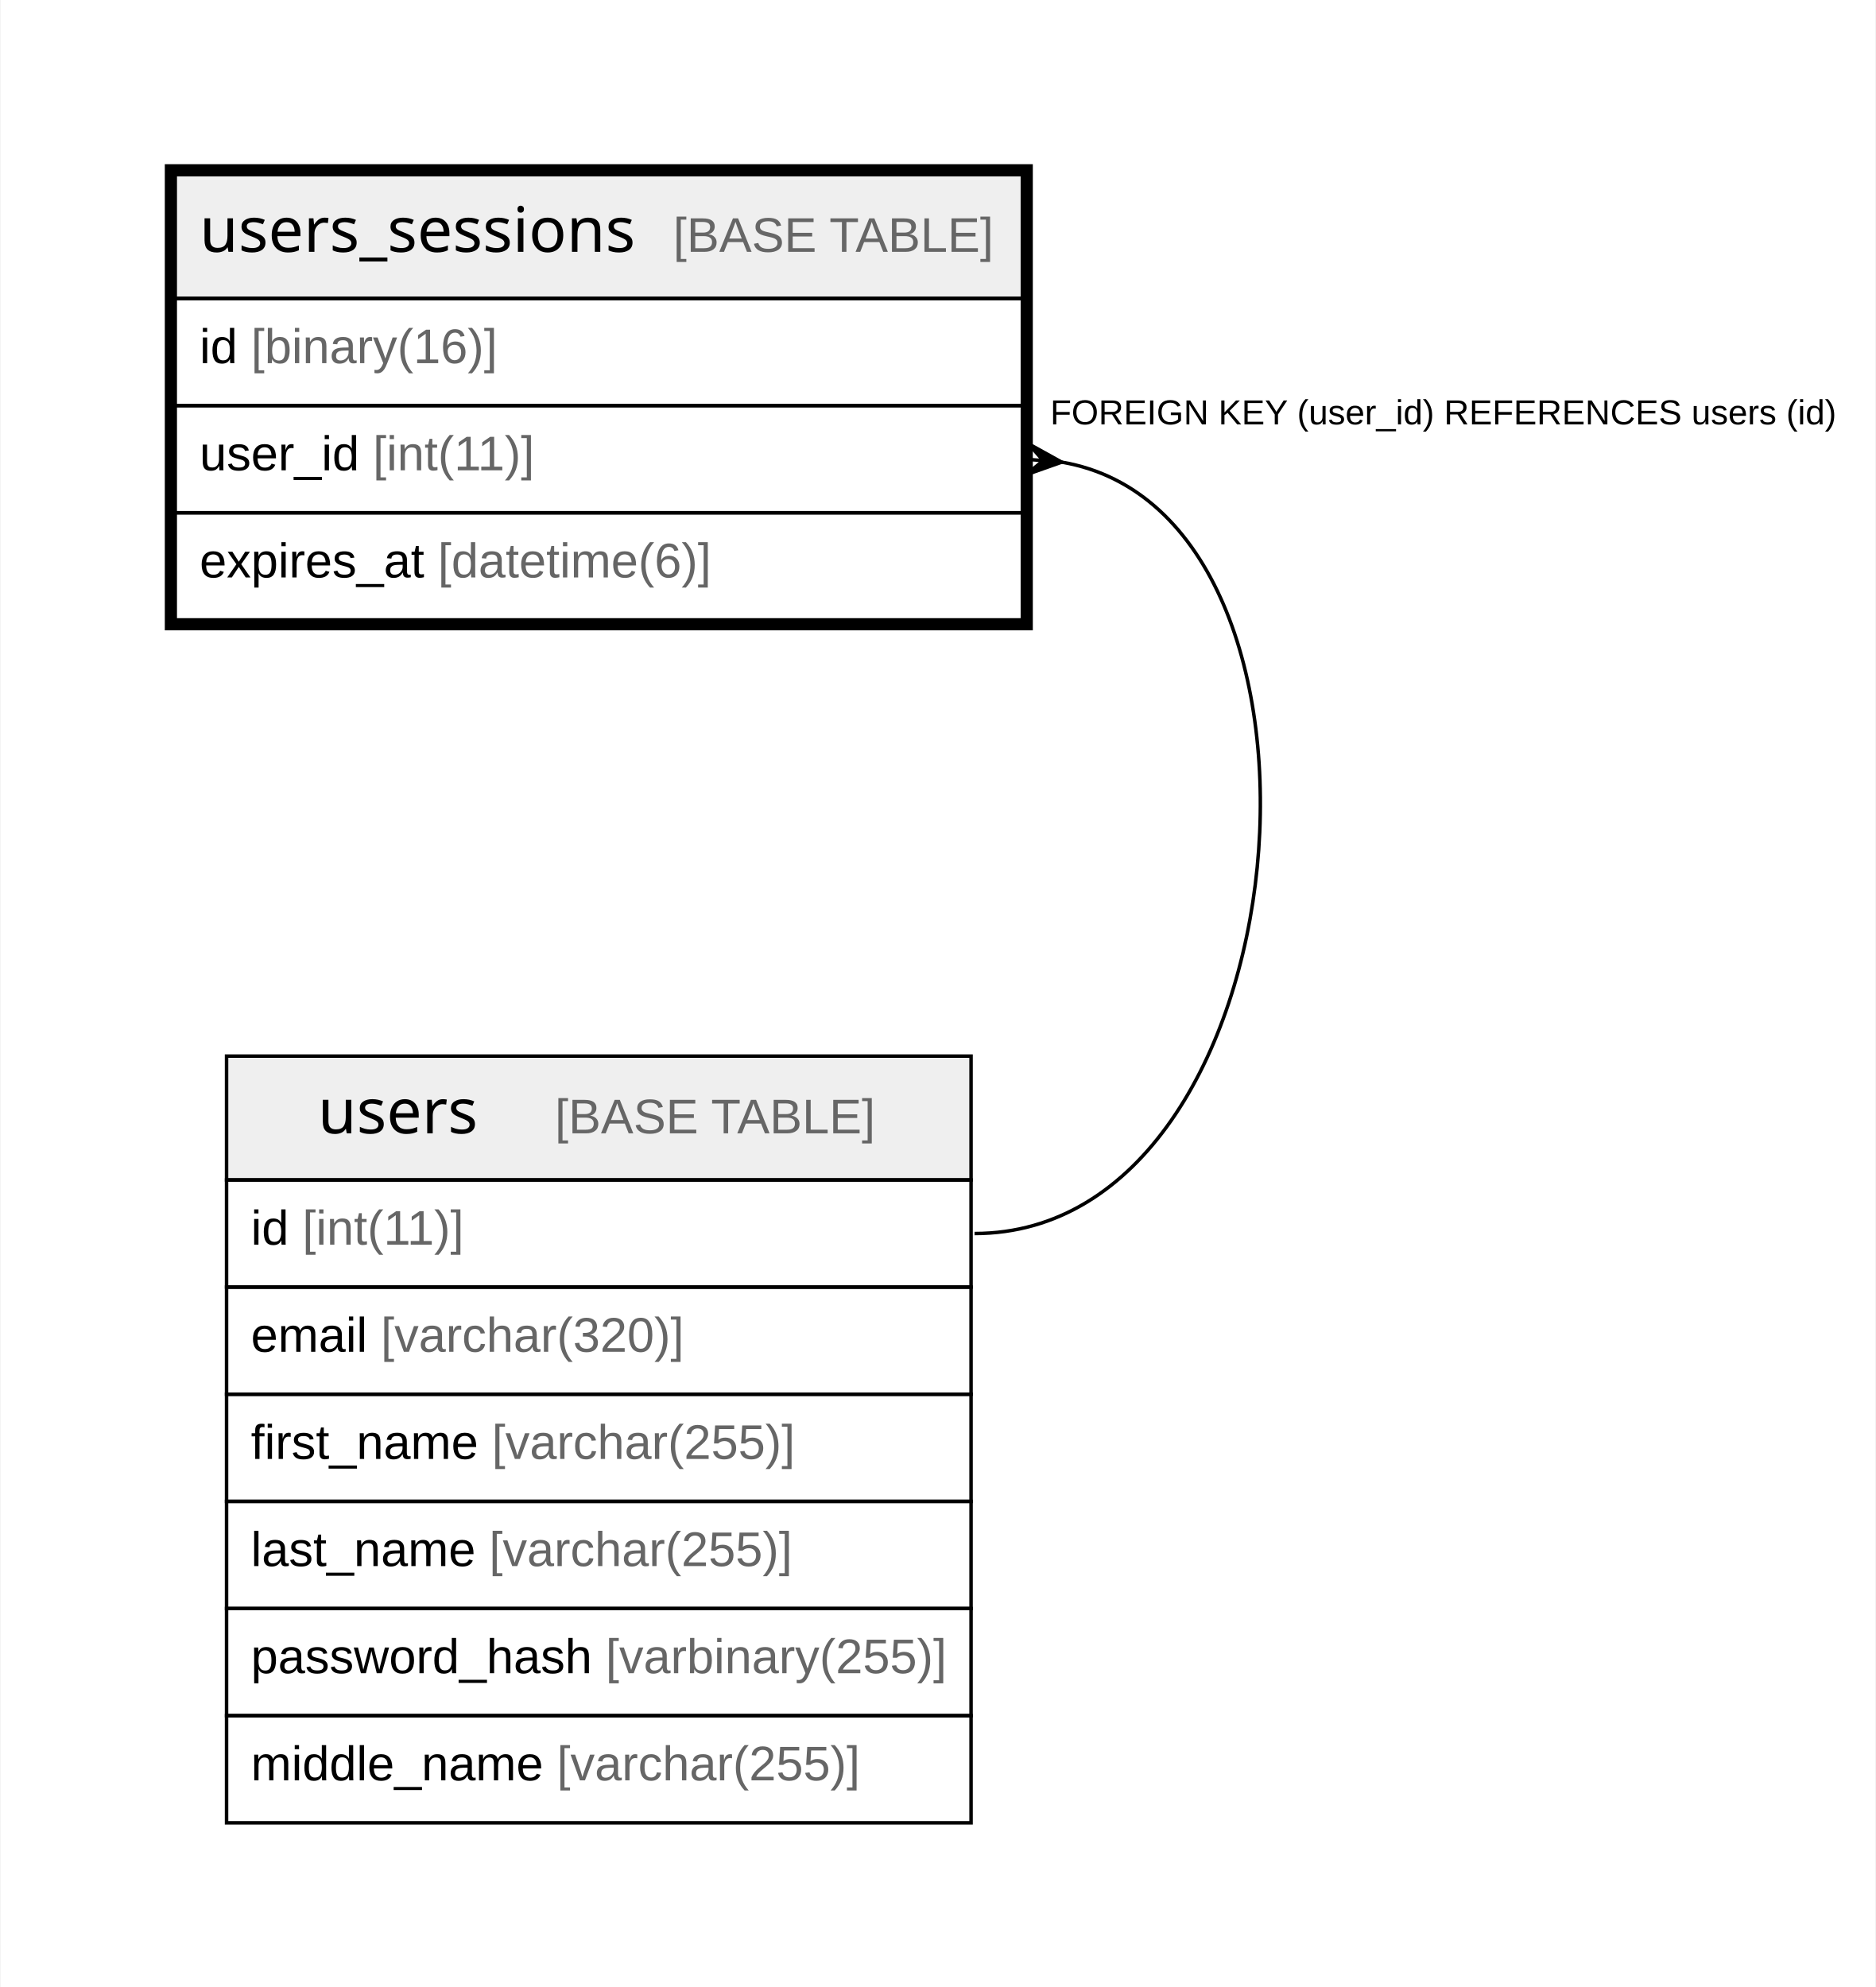
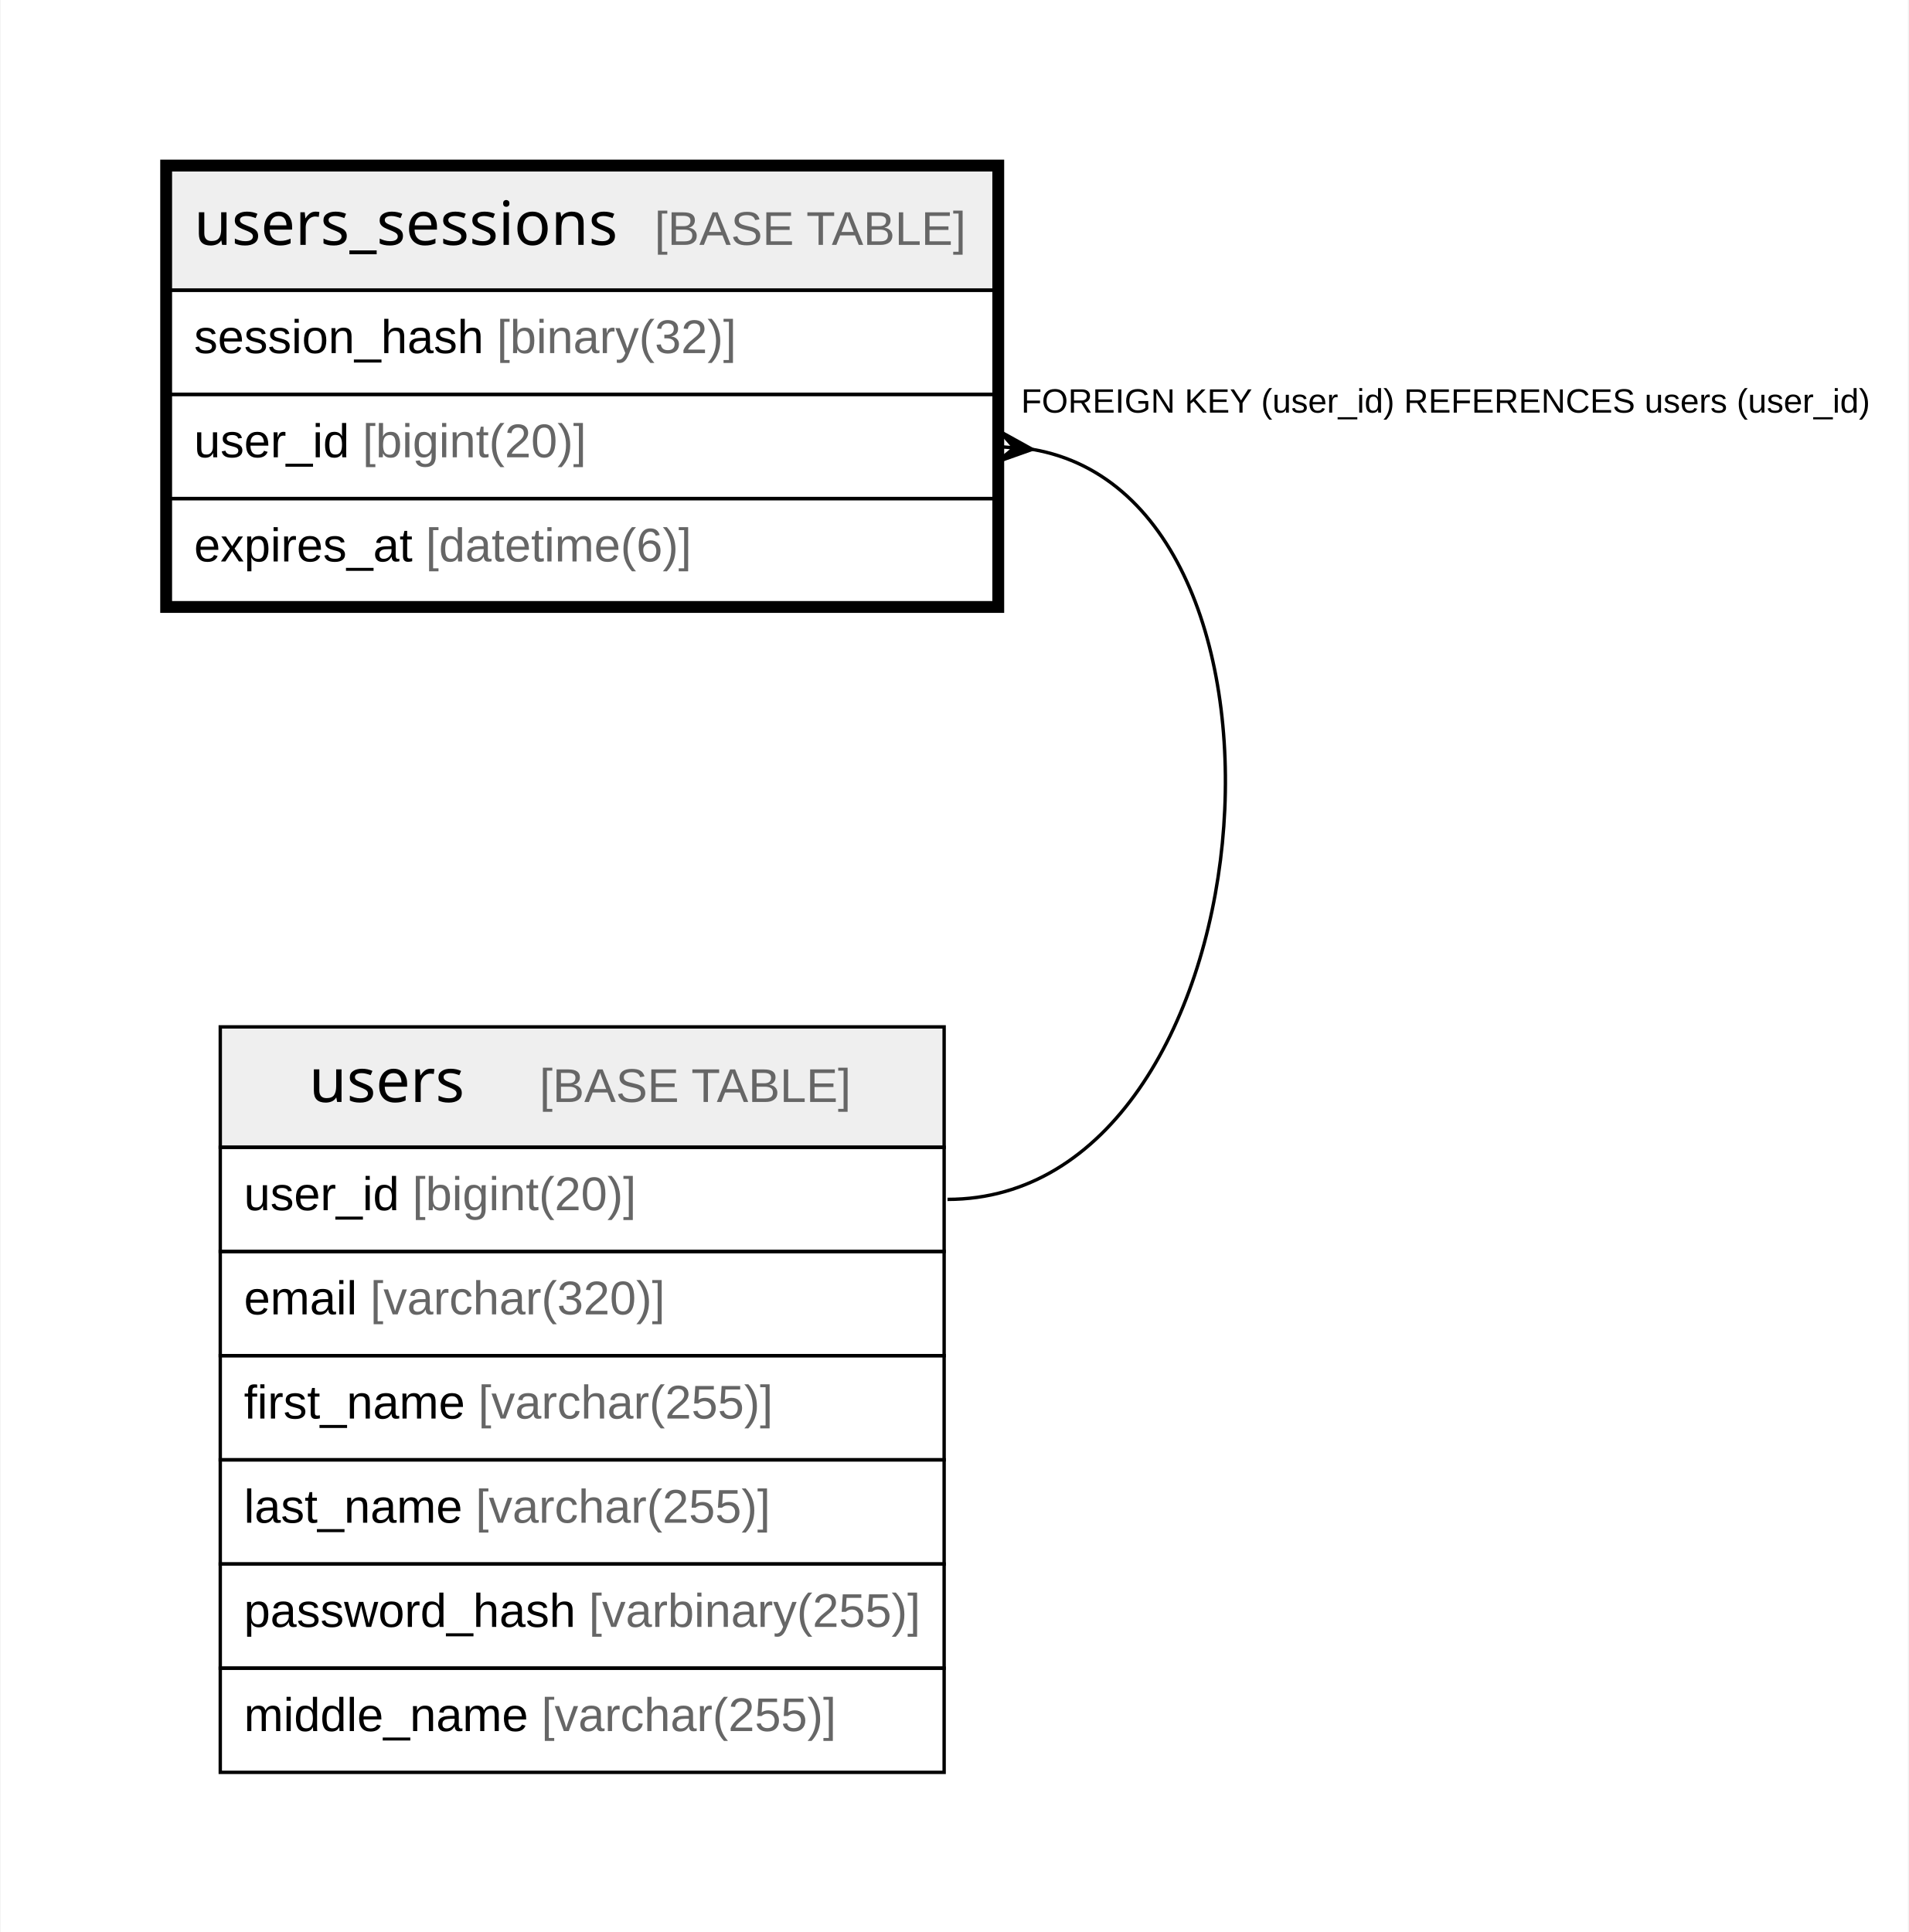
- <svg xmlns="http://www.w3.org/2000/svg" width="539pt" height="571pt" viewBox="0.00 0.00 538.85 571.20">
+ <svg xmlns="http://www.w3.org/2000/svg" width="564pt" height="571pt" viewBox="0.00 0.00 563.86 571.20">
  <g id="graph0" class="graph" transform="scale(1 1) rotate(0) translate(4 567.2)">
-     <polygon fill="white" stroke="none" points="-4,4 -4,-567.2 534.85,-567.2 534.85,4 -4,4" />
+     <polygon fill="white" stroke="none" points="-4,4 -4,-567.2 559.86,-567.2 559.86,4 -4,4" />
    <g id="node1" class="node">
      <polygon fill="#efefef" stroke="none" points="46.2,-481.4 46.2,-517 289.69,-517 289.69,-481.4 46.2,-481.4" />
      <polygon fill="none" stroke="black" points="46.2,-481.4 46.2,-517 289.69,-517 289.69,-481.4 46.2,-481.4" />
      <text text-anchor="start" x="53.2" y="-494.8" font-family="Arial Bold" font-size="18.00">users_sessions</text>
      <text text-anchor="start" x="158.2" y="-494.8" font-family="Arial" font-size="14.00">    </text>
      <text text-anchor="start" x="189.32" y="-494.8" font-family="Arial" font-size="14.00" fill="#666666">[BASE TABLE]</text>
      <polygon fill="none" stroke="black" points="46.2,-450.6 46.2,-481.4 289.69,-481.4 289.69,-450.6 46.2,-450.6" />
-       <text text-anchor="start" x="53.2" y="-462.8" font-family="Arial" font-size="14.00">id </text>
-       <text text-anchor="start" x="67.99" y="-462.8" font-family="Arial" font-size="14.00" fill="#666666">[binary(16)]</text>
+       <text text-anchor="start" x="53.2" y="-462.8" font-family="Arial" font-size="14.00">session_hash </text>
+       <text text-anchor="start" x="142.7" y="-462.8" font-family="Arial" font-size="14.00" fill="#666666">[binary(32)]</text>
      <polygon fill="none" stroke="black" points="46.2,-419.8 46.2,-450.6 289.69,-450.6 289.69,-419.8 46.2,-419.8" />
      <text text-anchor="start" x="53.2" y="-432" font-family="Arial" font-size="14.00">user_id </text>
-       <text text-anchor="start" x="103.01" y="-432" font-family="Arial" font-size="14.00" fill="#666666">[int(11)]</text>
+       <text text-anchor="start" x="103.01" y="-432" font-family="Arial" font-size="14.00" fill="#666666">[bigint(20)]</text>
      <polygon fill="none" stroke="black" points="46.2,-389 46.2,-419.8 289.69,-419.8 289.69,-389 46.2,-389" />
      <text text-anchor="start" x="53.2" y="-401.2" font-family="Arial" font-size="14.00">expires_at </text>
      <text text-anchor="start" x="121.68" y="-401.2" font-family="Arial" font-size="14.00" fill="#666666">[datetime(6)]</text>
      <polygon fill="none" stroke="black" stroke-width="3" points="44.7,-387.5 44.7,-518.5 291.19,-518.5 291.19,-387.5 44.7,-387.5" />
    </g>
    <g id="node2" class="node">
      <polygon fill="#efefef" stroke="none" points="60.95,-228 60.95,-263.6 274.94,-263.6 274.94,-228 60.95,-228" />
      <polygon fill="none" stroke="black" points="60.95,-228 60.95,-263.6 274.94,-263.6 274.94,-228 60.95,-228" />
      <text text-anchor="start" x="87.2" y="-241.4" font-family="Arial Bold" font-size="18.00">users</text>
      <text text-anchor="start" x="124.2" y="-241.4" font-family="Arial" font-size="14.00">    </text>
      <text text-anchor="start" x="155.32" y="-241.4" font-family="Arial" font-size="14.00" fill="#666666">[BASE TABLE]</text>
      <polygon fill="none" stroke="black" points="60.95,-197.2 60.95,-228 274.94,-228 274.94,-197.2 60.95,-197.2" />
-       <text text-anchor="start" x="67.95" y="-209.4" font-family="Arial" font-size="14.00">id </text>
-       <text text-anchor="start" x="82.74" y="-209.4" font-family="Arial" font-size="14.00" fill="#666666">[int(11)]</text>
+       <text text-anchor="start" x="67.95" y="-209.4" font-family="Arial" font-size="14.00">user_id </text>
+       <text text-anchor="start" x="117.76" y="-209.4" font-family="Arial" font-size="14.00" fill="#666666">[bigint(20)]</text>
      <polygon fill="none" stroke="black" points="60.95,-166.4 60.95,-197.2 274.94,-197.2 274.94,-166.4 60.95,-166.4" />
      <text text-anchor="start" x="67.95" y="-178.6" font-family="Arial" font-size="14.00">email </text>
      <text text-anchor="start" x="105.29" y="-178.6" font-family="Arial" font-size="14.00" fill="#666666">[varchar(320)]</text>
      <polygon fill="none" stroke="black" points="60.95,-135.6 60.95,-166.4 274.94,-166.4 274.94,-135.6 60.95,-135.6" />
      <text text-anchor="start" x="67.95" y="-147.8" font-family="Arial" font-size="14.00">first_name </text>
      <text text-anchor="start" x="137.2" y="-147.8" font-family="Arial" font-size="14.00" fill="#666666">[varchar(255)]</text>
      <polygon fill="none" stroke="black" points="60.95,-104.8 60.95,-135.6 274.94,-135.6 274.94,-104.8 60.95,-104.8" />
      <text text-anchor="start" x="67.95" y="-117" font-family="Arial" font-size="14.00">last_name </text>
      <text text-anchor="start" x="136.43" y="-117" font-family="Arial" font-size="14.00" fill="#666666">[varchar(255)]</text>
      <polygon fill="none" stroke="black" points="60.95,-74 60.95,-104.8 274.94,-104.8 274.94,-74 60.95,-74" />
      <text text-anchor="start" x="67.95" y="-86.2" font-family="Arial" font-size="14.00">password_hash </text>
      <text text-anchor="start" x="169.9" y="-86.2" font-family="Arial" font-size="14.00" fill="#666666">[varbinary(255)]</text>
      <polygon fill="none" stroke="black" points="60.95,-43.2 60.95,-74 274.94,-74 274.94,-43.2 60.95,-43.2" />
      <text text-anchor="start" x="67.95" y="-55.4" font-family="Arial" font-size="14.00">middle_name </text>
      <text text-anchor="start" x="155.89" y="-55.4" font-family="Arial" font-size="14.00" fill="#666666">[varchar(255)]</text>
    </g>
    <g id="edge1" class="edge">
      <path fill="none" stroke="black" d="M301,-434.35C388.67,-419.4 371.51,-212.6 275.94,-212.6" />
      <polygon fill="black" stroke="black" points="300.99,-434.35 290.66,-430.69 295.68,-434.79 291.36,-435.14 291.36,-435.14 291.36,-435.14 295.68,-434.79 291.4,-439.66 300.99,-434.35" />
-       <text text-anchor="start" x="297.69" y="-445.2" font-family="Arial" font-size="10.00">FOREIGN KEY (user_id) REFERENCES users (id)</text>
+       <text text-anchor="start" x="297.69" y="-445.2" font-family="Arial" font-size="10.00">FOREIGN KEY (user_id) REFERENCES users (user_id)</text>
    </g>
  </g>
</svg>
